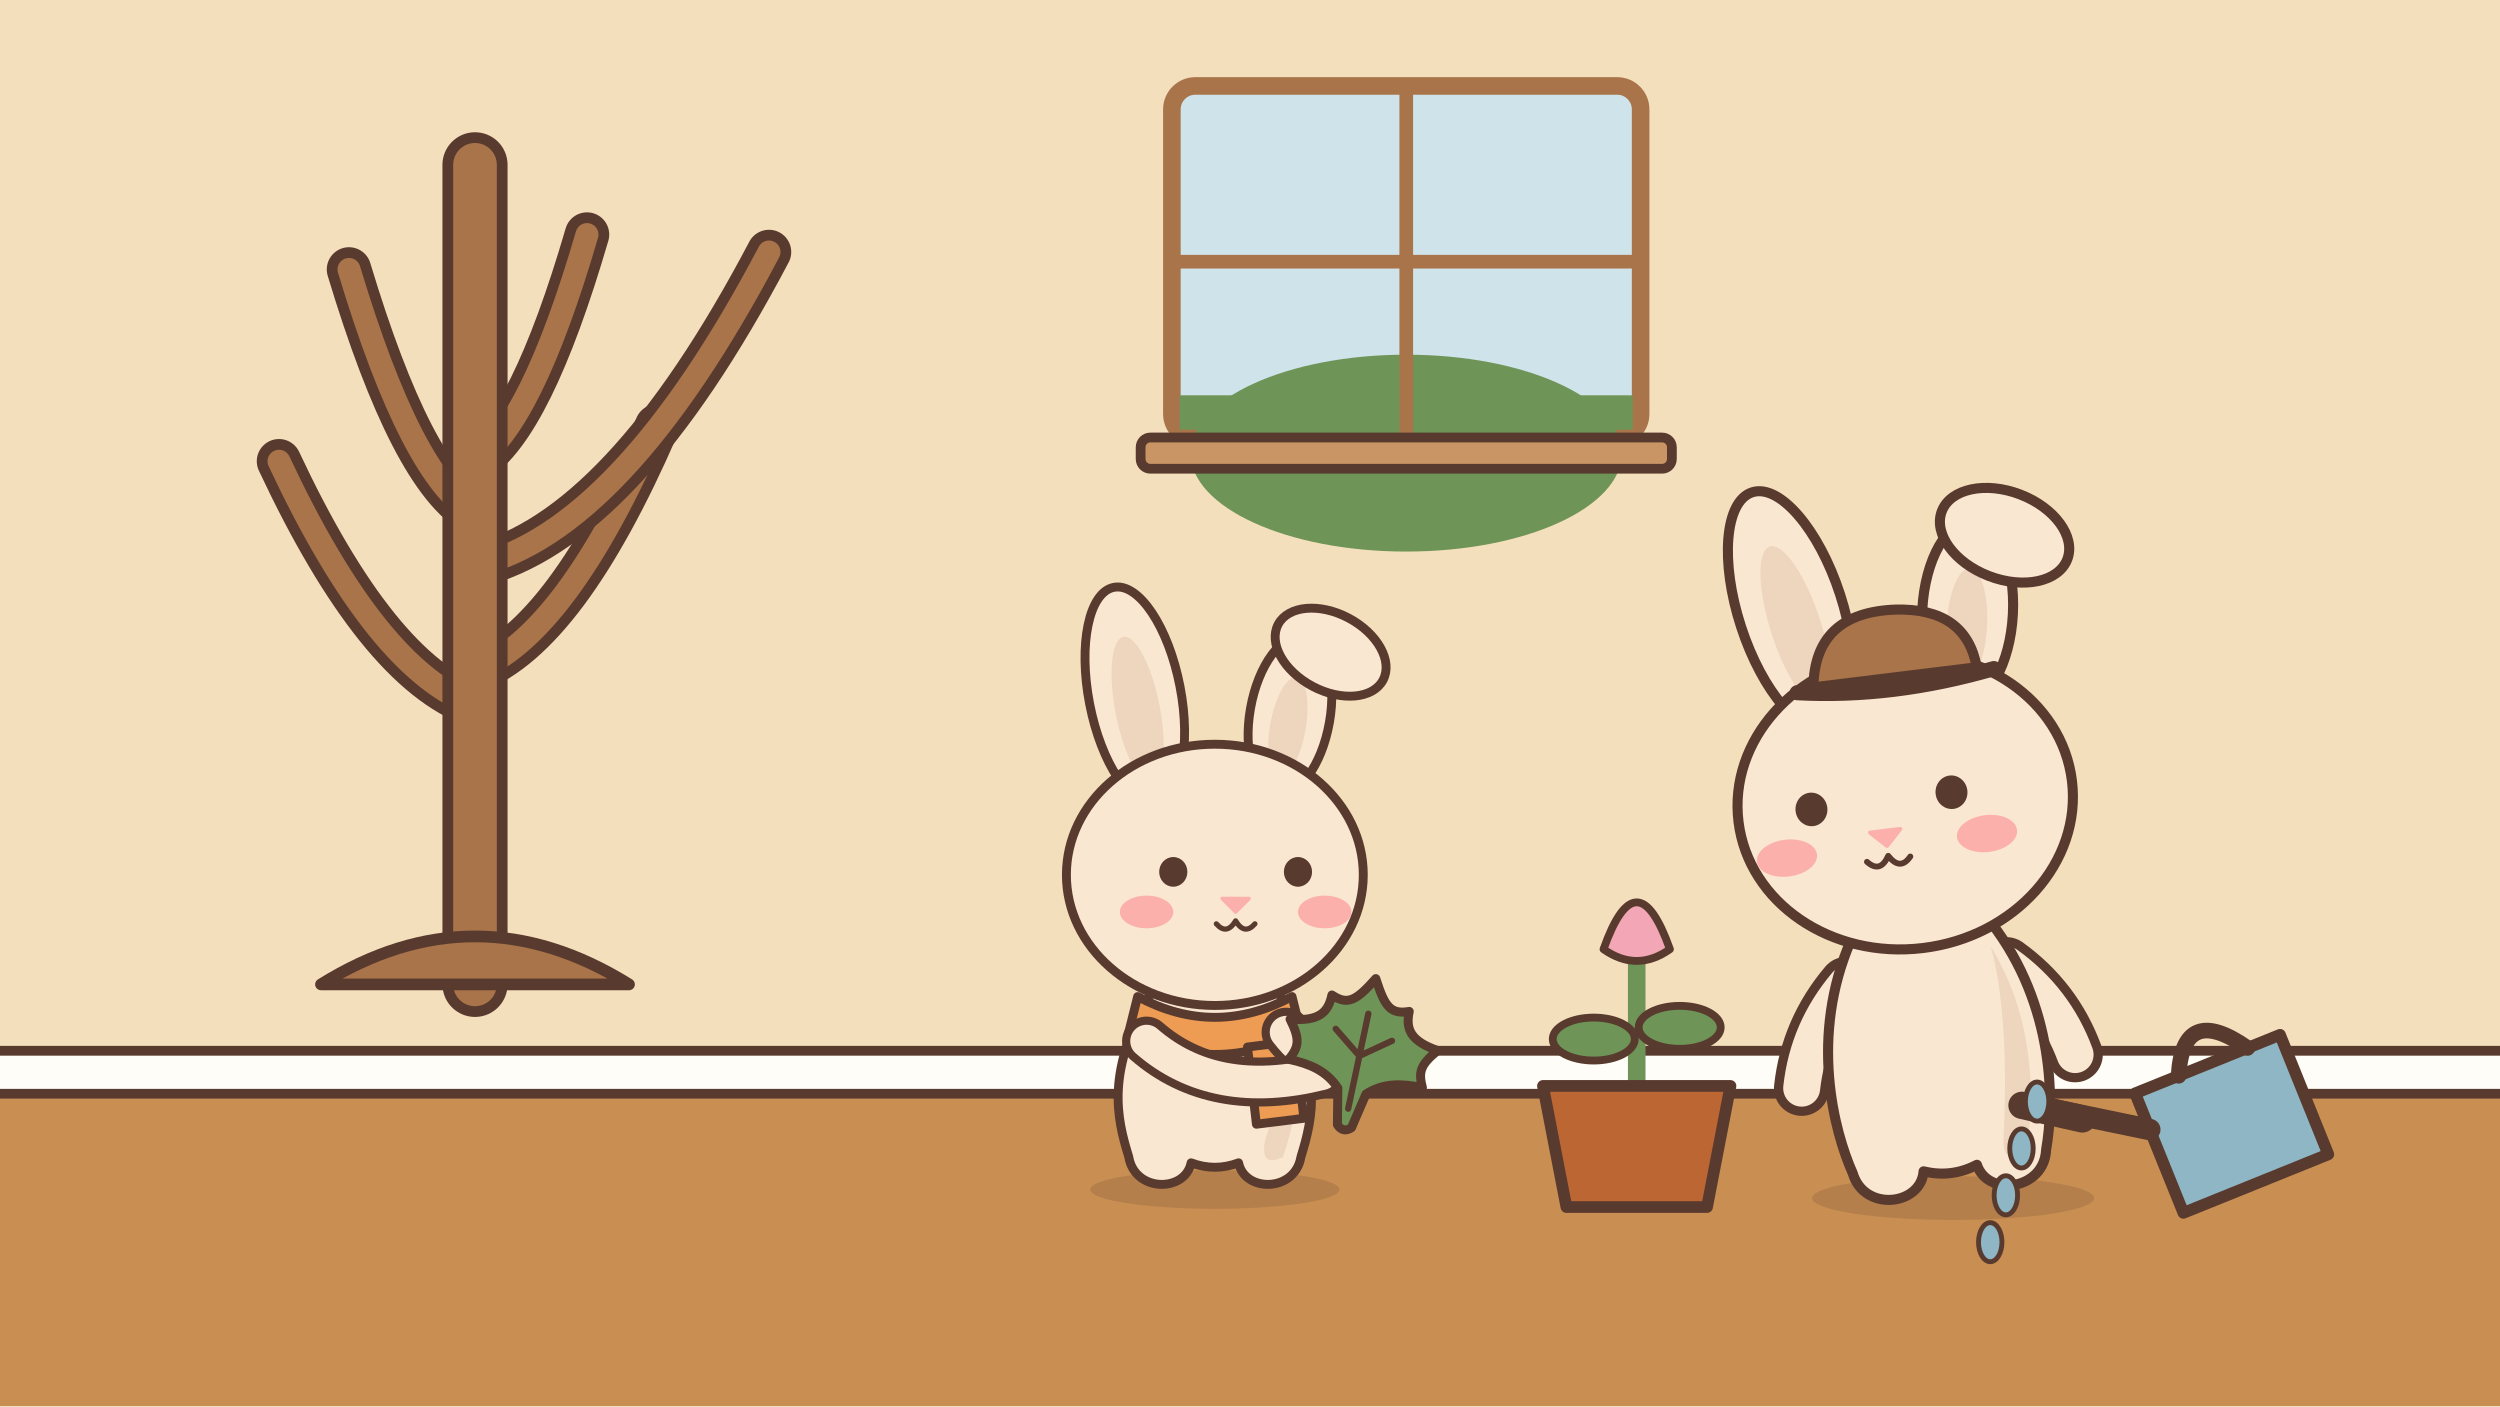
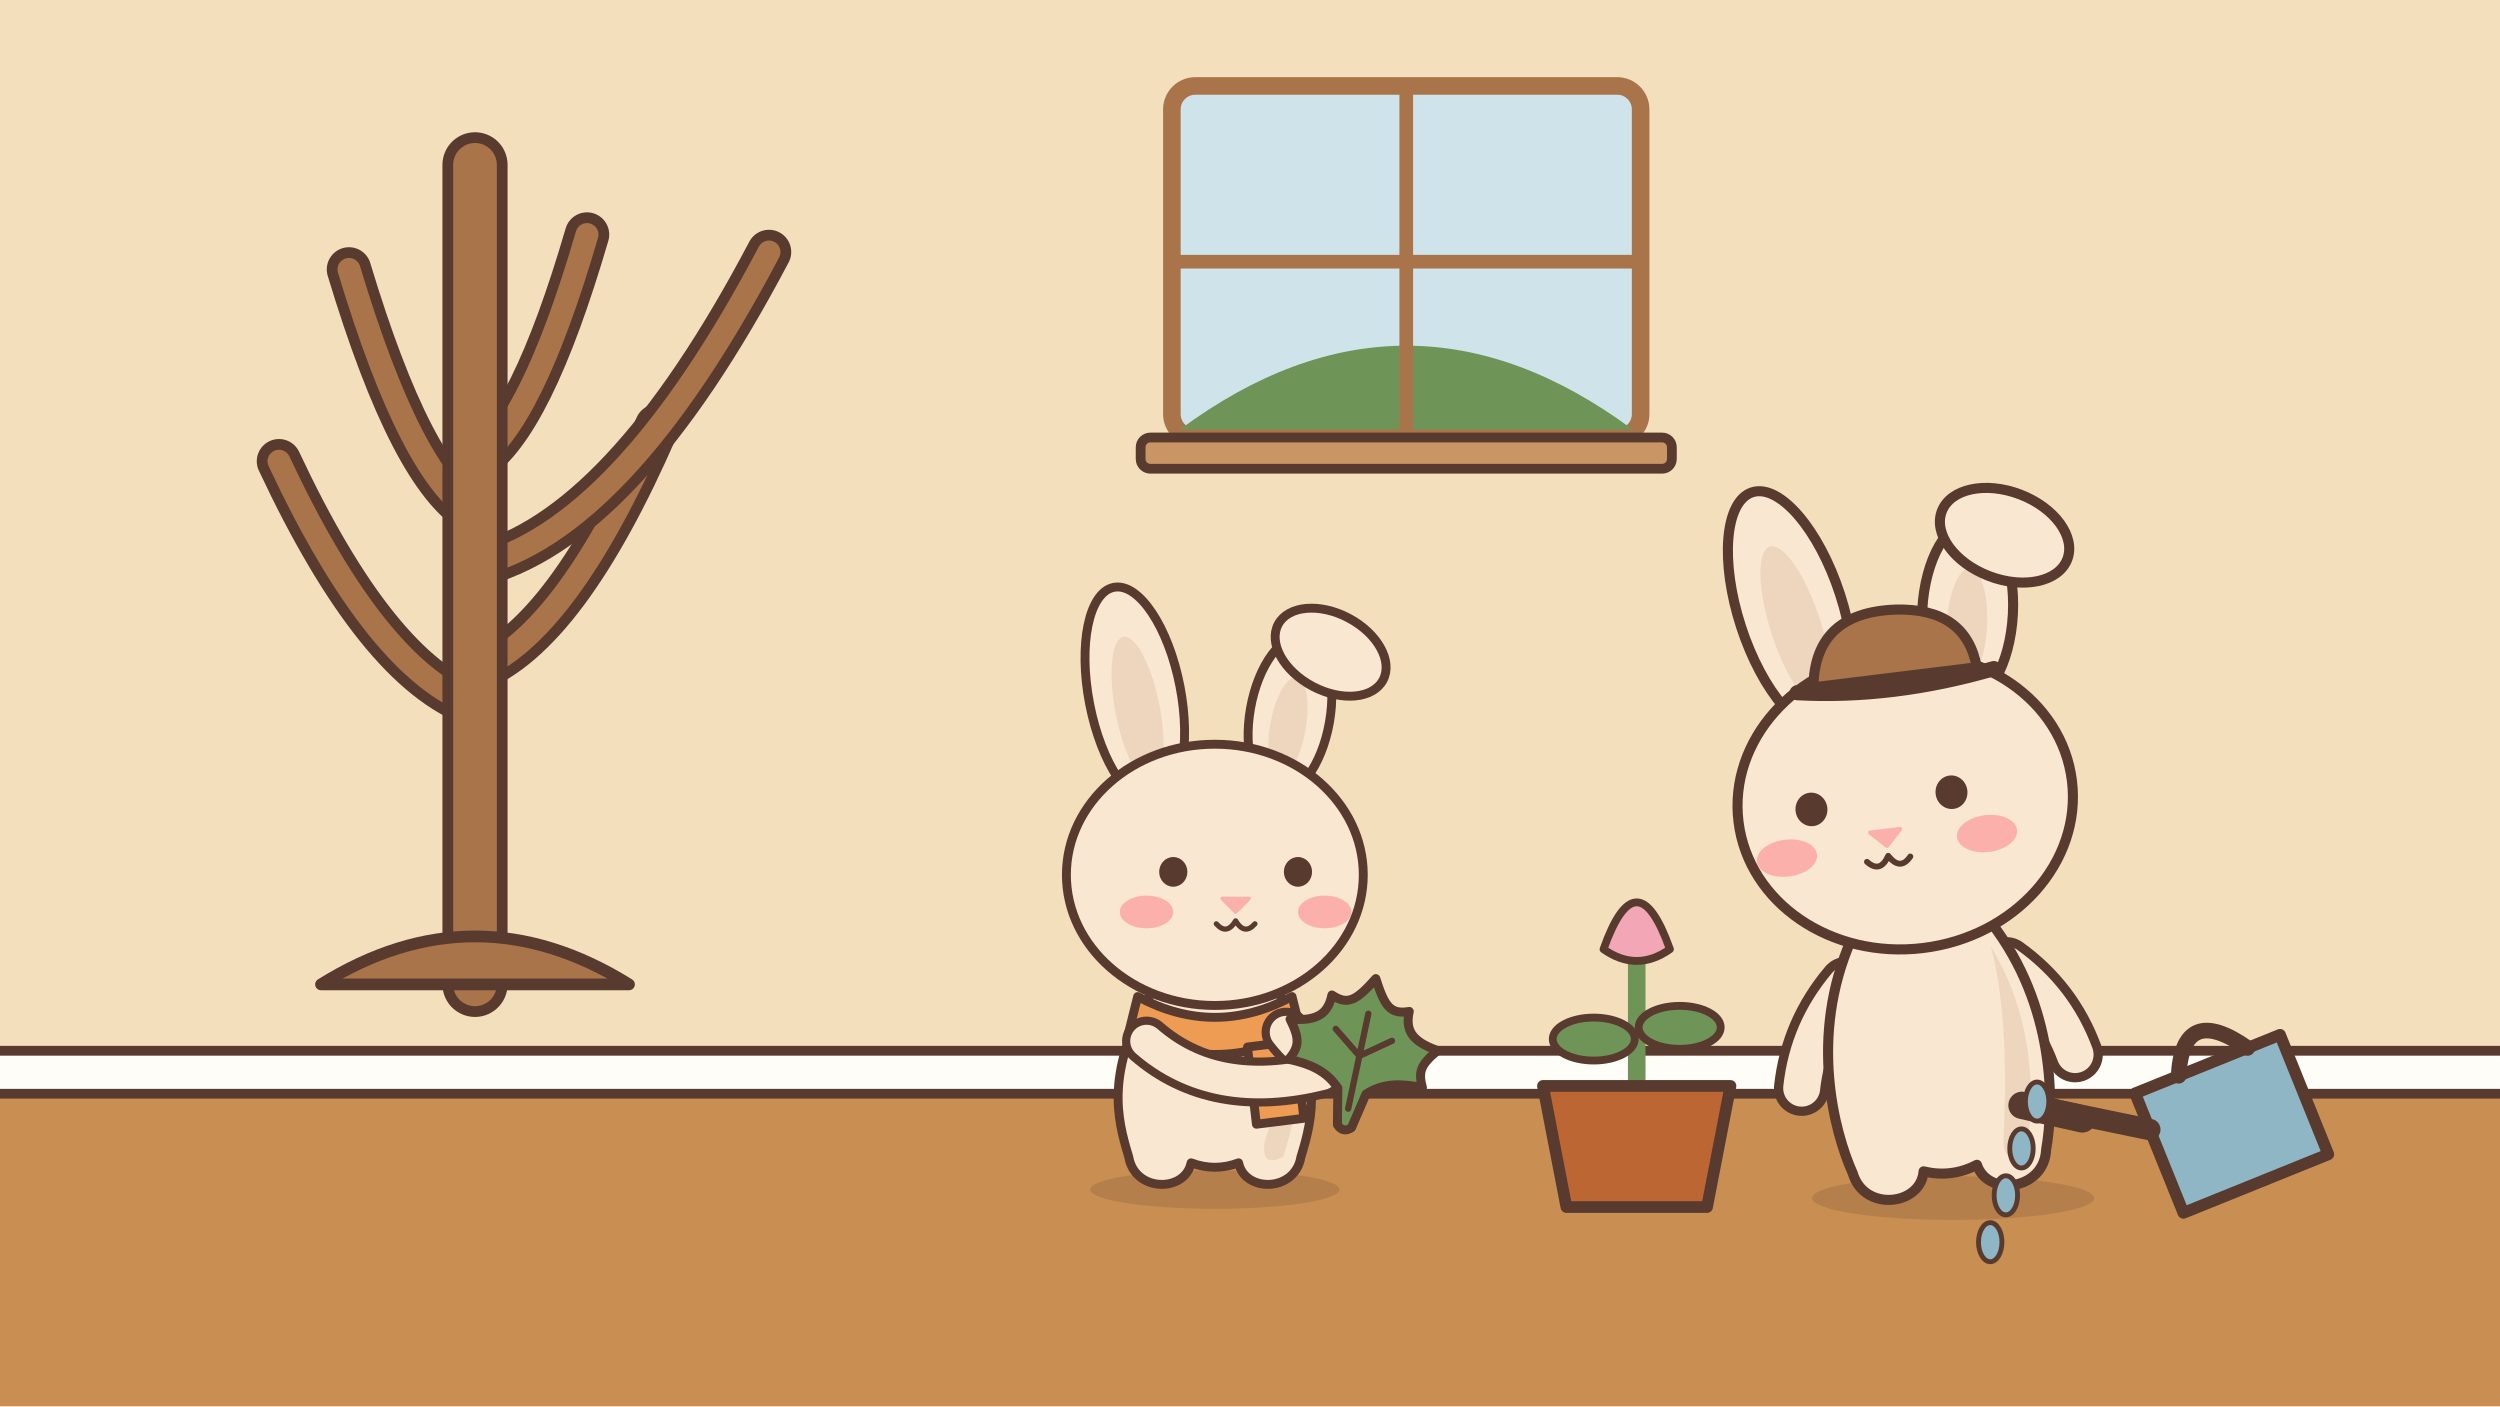
<svg xmlns="http://www.w3.org/2000/svg" viewBox="0 0 1280 720">
  <rect x="0" y="0" width="1280" height="720" rx="0" fill="#F4DFBC" />
  <rect x="0" y="560" width="1280" height="160" rx="0" fill="#C98F52" />
  <rect x="0" y="538" width="1280" height="22" rx="0" fill="#FFFDF8" />
  <path d="M0 538H1280M0 560H1280" fill="none" stroke="#593A2E" stroke-width="5" stroke-linejoin="round" stroke-linecap="round" />
  <rect x="600" y="44" width="240" height="180" rx="12" fill="#CFE3EA" stroke="#A9744A" stroke-width="9" stroke-linejoin="round" stroke-linecap="round" />
-   <ellipse cx="720" cy="232" rx="110.4" ry="50.4" fill="#6E9457" />
-   <rect x="604" y="202.4" width="232" height="17.6" rx="0" fill="#6E9457" />
+   <path d="M604 220Q720 134 836 220Z" fill="#6E9457" />
  <path d="M720 44V224M600 134H840" fill="none" stroke="#A9744A" stroke-width="7" stroke-linejoin="round" stroke-linecap="round" />
  <rect x="584" y="224" width="272" height="16" rx="5" fill="#C99564" stroke="#593A2E" stroke-width="5" stroke-linejoin="round" stroke-linecap="round" />
  <path d="M243.2 361.152Q193.024 343.296 142.848 236.16" fill="none" stroke="#593A2E" stroke-width="22.76" stroke-linejoin="round" stroke-linecap="round" />
  <path d="M243.2 361.152Q193.024 343.296 142.848 236.16" fill="none" stroke="#A9744A" stroke-width="11.76" stroke-linecap="round" stroke-linejoin="round" />
  <path d="M243.2 343.296Q289.792 325.44 336.384 218.304" fill="none" stroke="#593A2E" stroke-width="22.76" stroke-linejoin="round" stroke-linecap="round" />
  <path d="M243.2 343.296Q289.792 325.44 336.384 218.304" fill="none" stroke="#A9744A" stroke-width="11.76" stroke-linecap="round" stroke-linejoin="round" />
  <path d="M243.2 262.944Q210.944 245.088 178.688 137.952" fill="none" stroke="#593A2E" stroke-width="22.76" stroke-linejoin="round" stroke-linecap="round" />
  <path d="M243.2 262.944Q210.944 245.088 178.688 137.952" fill="none" stroke="#A9744A" stroke-width="11.76" stroke-linecap="round" stroke-linejoin="round" />
  <path d="M243.2 236.16Q271.872 218.304 300.544 120.096" fill="none" stroke="#593A2E" stroke-width="22.76" stroke-linejoin="round" stroke-linecap="round" />
  <path d="M243.2 236.16Q271.872 218.304 300.544 120.096" fill="none" stroke="#A9744A" stroke-width="11.76" stroke-linecap="round" stroke-linejoin="round" />
  <path d="M243.2 289.728Q318.464 271.872 393.728 129.024" fill="none" stroke="#593A2E" stroke-width="22.76" stroke-linejoin="round" stroke-linecap="round" />
  <path d="M243.2 289.728Q318.464 271.872 393.728 129.024" fill="none" stroke="#A9744A" stroke-width="11.76" stroke-linecap="round" stroke-linejoin="round" />
  <path d="M243.2 504V84.384" fill="none" stroke="#593A2E" stroke-width="33.344" stroke-linejoin="round" stroke-linecap="round" />
  <path d="M243.2 504V84.384" fill="none" stroke="#A9744A" stroke-width="22.344" stroke-linecap="round" stroke-linejoin="round" />
  <path d="M164.352 504Q243.2 454.896 322.048 504Z" fill="#A9744A" stroke="#593A2E" stroke-width="6" stroke-linejoin="round" stroke-linecap="round" />
  <path d="M838 562V482" fill="none" stroke="#6E9457" stroke-width="9" stroke-linejoin="round" stroke-linecap="round" />
  <ellipse cx="816" cy="532" rx="21" ry="11" fill="#6E9457" stroke="#593A2E" stroke-width="4" stroke-linejoin="round" stroke-linecap="round" />
  <ellipse cx="860" cy="526" rx="21" ry="11" fill="#6E9457" stroke="#593A2E" stroke-width="4" stroke-linejoin="round" stroke-linecap="round" />
  <path d="M821 486Q838 438 855 486Q838 498 821 486Z" fill="#F3A6B5" stroke="#593A2E" stroke-width="4" stroke-linejoin="round" stroke-linecap="round" />
  <path d="M790 556H886L874 618H802Z" fill="#BC6634" stroke="#593A2E" stroke-width="6" stroke-linejoin="round" stroke-linecap="round" />
  <g transform="translate(1000 610) scale(0.86)">
    <ellipse cx="0" cy="4" rx="84" ry="13" fill="rgba(89,58,46,.18)" />
    <g transform="rotate(-7)">
      <g transform="rotate(-11 -44 -304)">
        <ellipse cx="-44" cy="-356" rx="31" ry="74" fill="#F9E7D2" stroke="#593A2E" stroke-width="6" stroke-linejoin="round" stroke-linecap="round" />
        <ellipse cx="-44" cy="-346" rx="15" ry="50" fill="#EDD5BE" />
      </g>
      <g transform="rotate(10 44 -304)">
        <ellipse cx="44" cy="-342" rx="27" ry="54" fill="#F9E7D2" stroke="#593A2E" stroke-width="6" stroke-linejoin="round" stroke-linecap="round" />
        <ellipse cx="44" cy="-334" rx="12" ry="34" fill="#EDD5BE" />
      </g>
      <g transform="rotate(28 78 -384)">
        <ellipse cx="78" cy="-384" rx="40" ry="26" fill="#F9E7D2" stroke="#593A2E" stroke-width="6" stroke-linejoin="round" stroke-linecap="round" />
      </g>
      <path d="M-48 -130Q-74 -106 -82 -72" fill="none" stroke="#593A2E" stroke-width="33" stroke-linejoin="round" stroke-linecap="round" />
      <path d="M-48 -130Q-74 -106 -82 -72" fill="none" stroke="#F9E7D2" stroke-width="22" stroke-linecap="round" stroke-linejoin="round" />
      <path d="M48 -130Q74 -106 82 -72" fill="none" stroke="#593A2E" stroke-width="33" stroke-linejoin="round" stroke-linecap="round" />
      <path d="M48 -130Q74 -106 82 -72" fill="none" stroke="#F9E7D2" stroke-width="22" stroke-linecap="round" stroke-linejoin="round" />
      <path d="M-42 -156C-74 -102 -66 -44 -58 -18C-54 6 -20 6 -16 -14Q0 -8 16 -14C20 6 54 6 58 -18C66 -44 74 -102 42 -156Z" fill="#F9E7D2" stroke="#593A2E" stroke-width="6" stroke-linejoin="round" stroke-linecap="round" />
      <path d="M40 -142C62 -94 54 -44 46 -18Q30 -10 34 -30C42 -76 44 -116 40 -142Z" fill="#EDD5BE" />
      <ellipse cx="0" cy="-234" rx="100" ry="88" fill="#F9E7D2" stroke="#593A2E" stroke-width="6" stroke-linejoin="round" stroke-linecap="round" />
      <ellipse cx="-74" cy="-209" rx="18" ry="11" fill="#FCB0AB" />
      <ellipse cx="46" cy="-209" rx="18" ry="11" fill="#FCB0AB" />
      <ellipse cx="-56" cy="-236" rx="9.5" ry="10" fill="#593A2E" />
      <ellipse cx="28" cy="-236" rx="9.5" ry="10" fill="#593A2E" />
      <path d="M-23 -218H-5L-14 -209Z" fill="#FCB0AB" stroke="#FCB0AB" stroke-width="2.5" stroke-linejoin="round" stroke-linecap="round" />
      <path d="M-27 -201Q-20 -193 -14 -203Q-8 -193 -1 -201" fill="none" stroke="#593A2E" stroke-width="3.5" stroke-linejoin="round" stroke-linecap="round" />
      <g transform="">
        <path d="M-46 -308Q-40 -352 8 -348Q50 -344 52 -308Z" fill="#A9744A" stroke="#593A2E" stroke-width="6" stroke-linejoin="round" stroke-linecap="round" />
        <path d="M-56 -306Q0 -296 62 -306" fill="none" stroke="#593A2E" stroke-width="9" stroke-linejoin="round" stroke-linecap="round" />
      </g>
    </g>
  </g>
  <g transform="translate(1155 606) rotate(-22)">
    <path d="M-40 -66H40V0H-40Z" fill="#8FB6C4" stroke="#593A2E" stroke-width="6" stroke-linejoin="round" stroke-linecap="round" />
    <path d="M-40 -46L-82 -74" fill="none" stroke="#593A2E" stroke-width="11" stroke-linejoin="round" stroke-linecap="round" />
    <path d="M-96 -82L-70 -64" fill="none" stroke="#593A2E" stroke-width="14" stroke-linejoin="round" stroke-linecap="round" />
    <path d="M-16 -66Q0 -100 22 -66" fill="none" stroke="#593A2E" stroke-width="8" stroke-linejoin="round" stroke-linecap="round" />
  </g>
  <ellipse cx="1043" cy="564" rx="6" ry="10" fill="#8FB6C4" stroke="#593A2E" stroke-width="2.5" stroke-linejoin="round" stroke-linecap="round" />
  <ellipse cx="1035" cy="588" rx="6" ry="10" fill="#8FB6C4" stroke="#593A2E" stroke-width="2.5" stroke-linejoin="round" stroke-linecap="round" />
  <ellipse cx="1027" cy="612" rx="6" ry="10" fill="#8FB6C4" stroke="#593A2E" stroke-width="2.5" stroke-linejoin="round" stroke-linecap="round" />
  <ellipse cx="1019" cy="636" rx="6" ry="10" fill="#8FB6C4" stroke="#593A2E" stroke-width="2.5" stroke-linejoin="round" stroke-linecap="round" />
  <g transform="translate(622 606) scale(0.76)">
    <ellipse cx="0" cy="4" rx="84" ry="13" fill="rgba(89,58,46,.18)" />
    <g transform="rotate(0)">
      <g transform="rotate(-11 -44 -278)">
        <ellipse cx="-44" cy="-330" rx="31" ry="74" fill="#F9E7D2" stroke="#593A2E" stroke-width="6" stroke-linejoin="round" stroke-linecap="round" />
        <ellipse cx="-44" cy="-320" rx="15" ry="50" fill="#EDD5BE" />
      </g>
      <g transform="rotate(10 44 -278)">
        <ellipse cx="44" cy="-316" rx="27" ry="54" fill="#F9E7D2" stroke="#593A2E" stroke-width="6" stroke-linejoin="round" stroke-linecap="round" />
        <ellipse cx="44" cy="-308" rx="12" ry="34" fill="#EDD5BE" />
      </g>
      <g transform="rotate(28 78 -358)">
        <ellipse cx="78" cy="-358" rx="40" ry="26" fill="#F9E7D2" stroke="#593A2E" stroke-width="6" stroke-linejoin="round" stroke-linecap="round" />
      </g>
      <path d="M-42 -130C-74 -76 -66 -44 -58 -18C-54 6 -20 6 -16 -14Q0 -8 16 -14C20 6 54 6 58 -18C66 -44 74 -76 42 -130Z" fill="#F9E7D2" stroke="#593A2E" stroke-width="6" stroke-linejoin="round" stroke-linecap="round" />
      <path d="M40 -116C62 -68 54 -44 46 -18Q30 -10 34 -30C42 -50 44 -90 40 -116Z" fill="#EDD5BE" />
      <path d="M-52 -126Q0 -98 52 -126L58 -102Q0 -72 -58 -102Z" fill="#EE9C53" stroke="#593A2E" stroke-width="6" stroke-linejoin="round" stroke-linecap="round" />
      <path d="M22 -92L54 -96L60 -44L28 -40Z" fill="#EE9C53" stroke="#593A2E" stroke-width="6" stroke-linejoin="round" stroke-linecap="round" />
      <path d="M30 -72L56 -76" fill="none" stroke="#BC6634" stroke-width="4" stroke-linejoin="round" stroke-linecap="round" />
      <path d="M48 -102Q70 -74 92 -80" fill="none" stroke="#593A2E" stroke-width="33" stroke-linejoin="round" stroke-linecap="round" />
      <path d="M48 -102Q70 -74 92 -80" fill="none" stroke="#F9E7D2" stroke-width="22" stroke-linecap="round" stroke-linejoin="round" />
      <path d="M-46 -96Q0 -56 72 -74" fill="none" stroke="#593A2E" stroke-width="33" stroke-linejoin="round" stroke-linecap="round" />
      <path d="M-46 -96Q0 -56 72 -74" fill="none" stroke="#F9E7D2" stroke-width="22" stroke-linecap="round" stroke-linejoin="round" />
      <ellipse cx="0" cy="-208" rx="100" ry="88" fill="#F9E7D2" stroke="#593A2E" stroke-width="6" stroke-linejoin="round" stroke-linecap="round" />
      <ellipse cx="-46" cy="-183" rx="18" ry="11" fill="#FCB0AB" />
      <ellipse cx="74" cy="-183" rx="18" ry="11" fill="#FCB0AB" />
      <ellipse cx="-28" cy="-210" rx="9.5" ry="10" fill="#593A2E" />
      <ellipse cx="56" cy="-210" rx="9.5" ry="10" fill="#593A2E" />
      <path d="M5 -192H23L14 -183Z" fill="#FCB0AB" stroke="#FCB0AB" stroke-width="2.5" stroke-linejoin="round" stroke-linecap="round" />
      <path d="M1 -175Q8 -167 14 -177Q20 -167 27 -175" fill="none" stroke="#593A2E" stroke-width="3.5" stroke-linejoin="round" stroke-linecap="round" />
    </g>
  </g>
  <g transform="translate(696 540.64) rotate(12) scale(0.92) translate(-50 -50)">
    <path d="M50 6C58 20 62 24 72 20C72 30 76 36 92 38C84 48 84 52 88 60C76 60 66 62 58 70L54 90Q50 94 46 90L42 70C34 62 24 60 12 60C16 52 16 48 8 38C24 36 28 30 28 20C38 24 42 20 50 6Z" fill="#6E9457" stroke="#593A2E" stroke-width="5" stroke-linejoin="round" stroke-linecap="round" />
    <path d="M50 26L50 80M50 50L34 38M50 50L66 38" fill="none" stroke="#593A2E" stroke-width="3.5" stroke-linejoin="round" stroke-linecap="round" />
  </g>
</svg>
